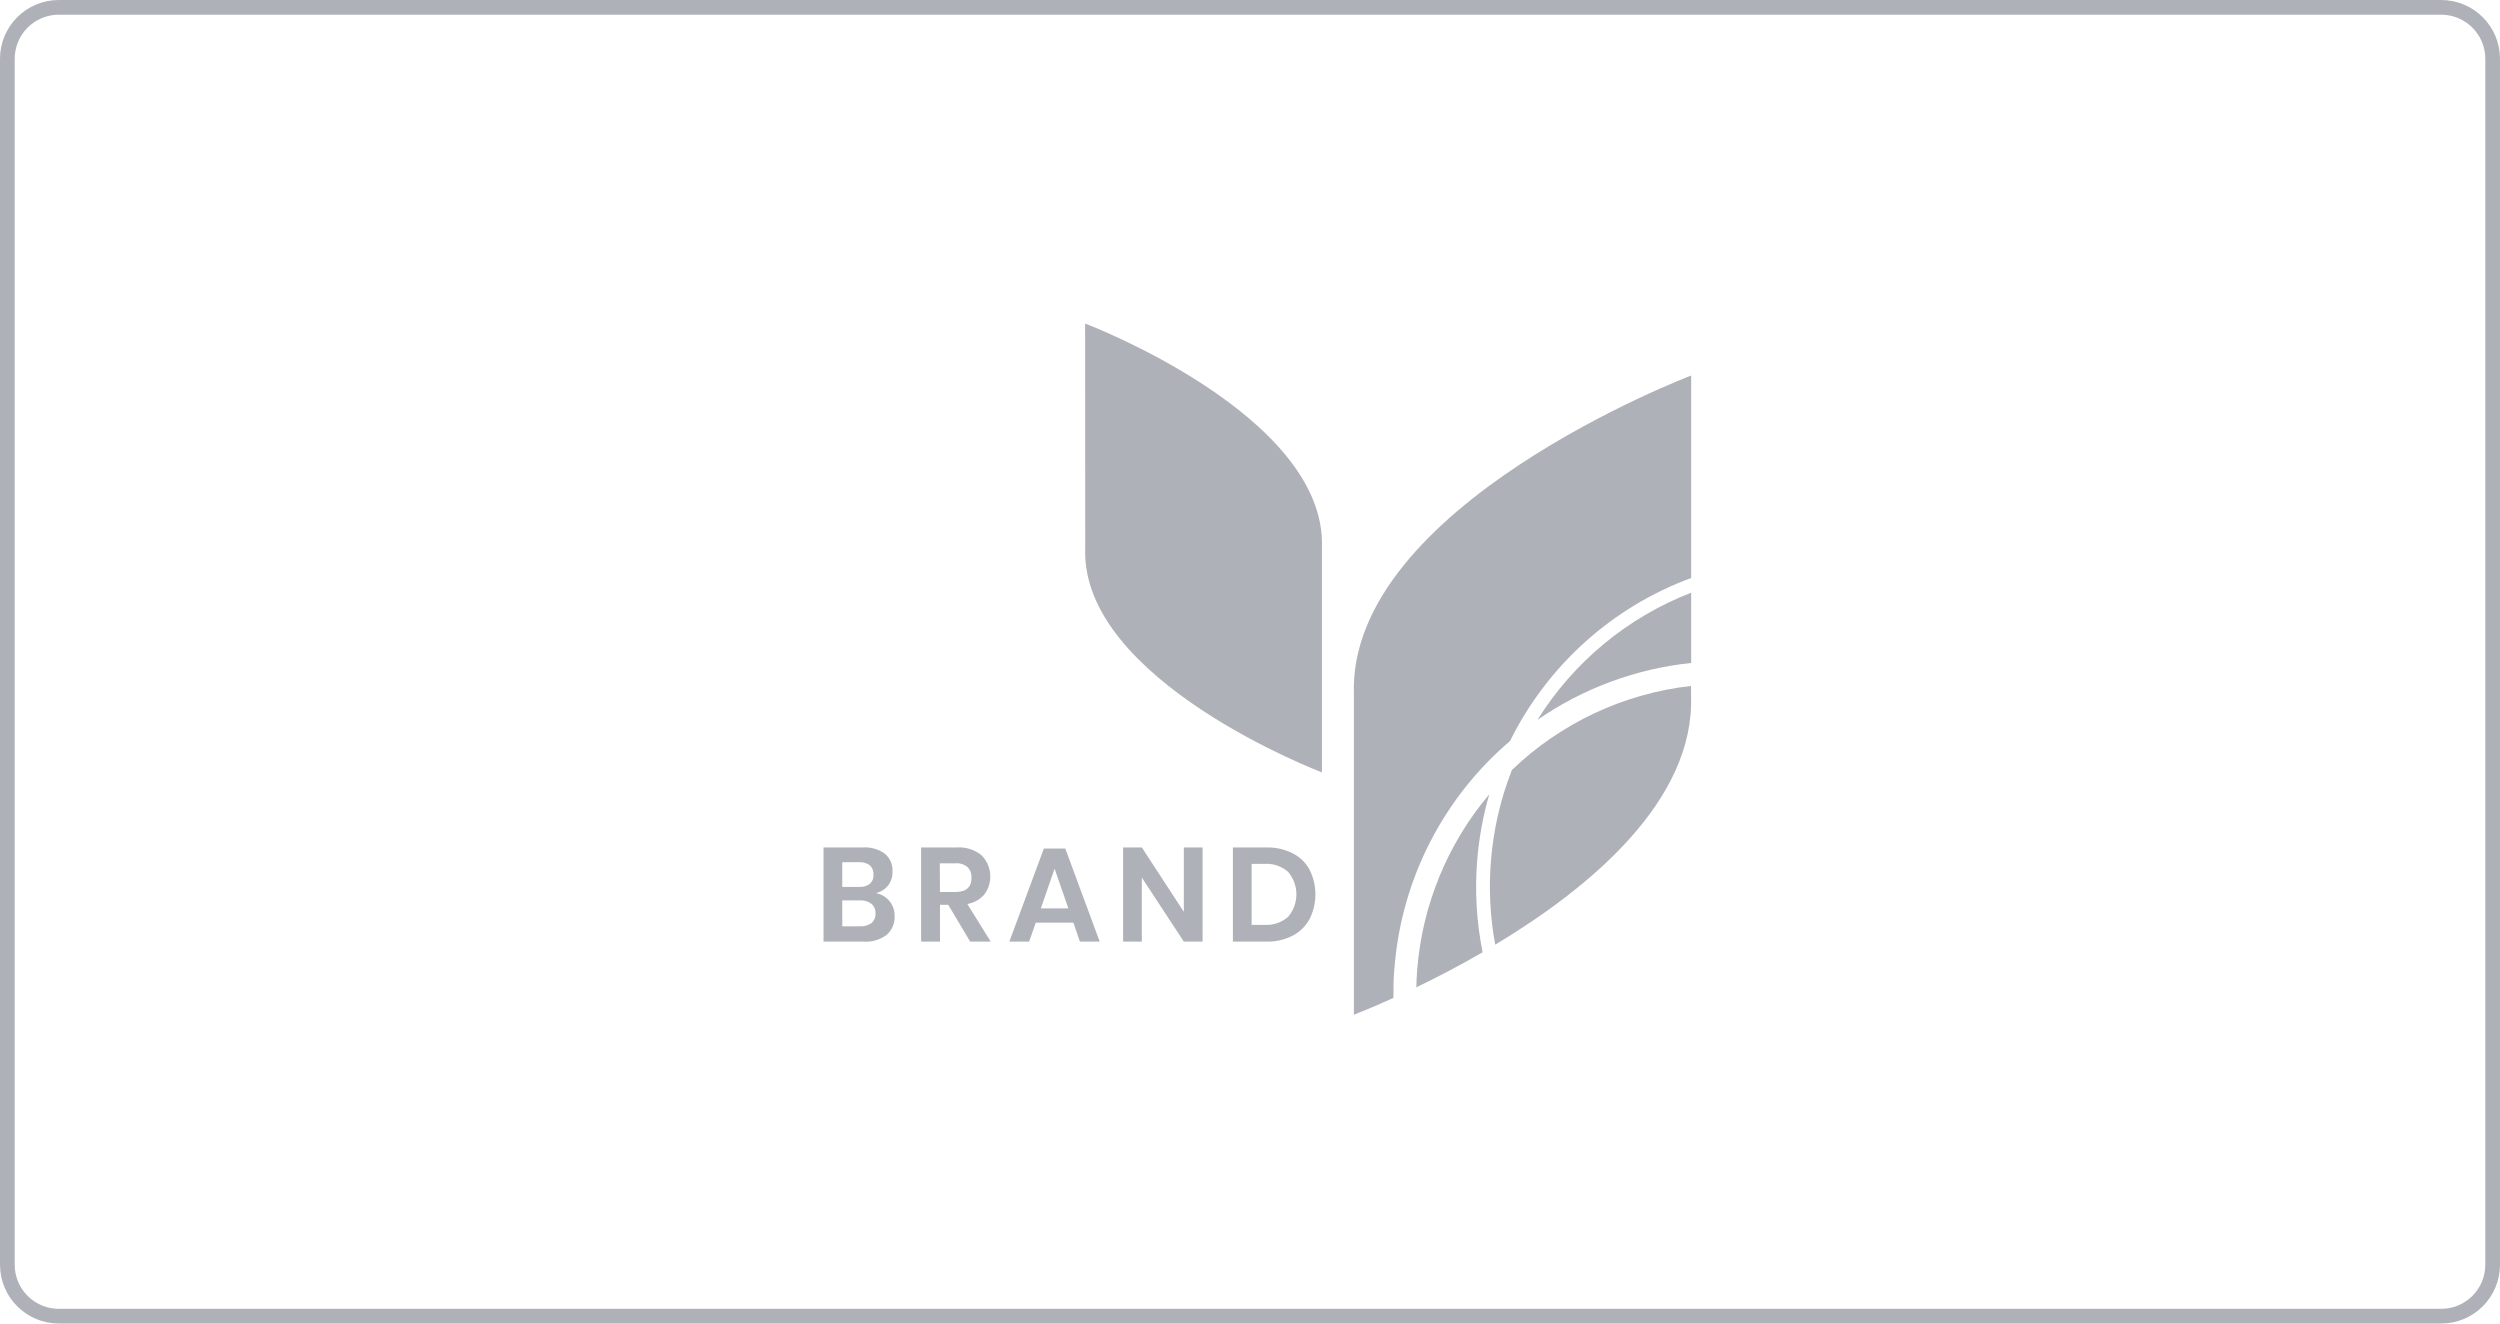
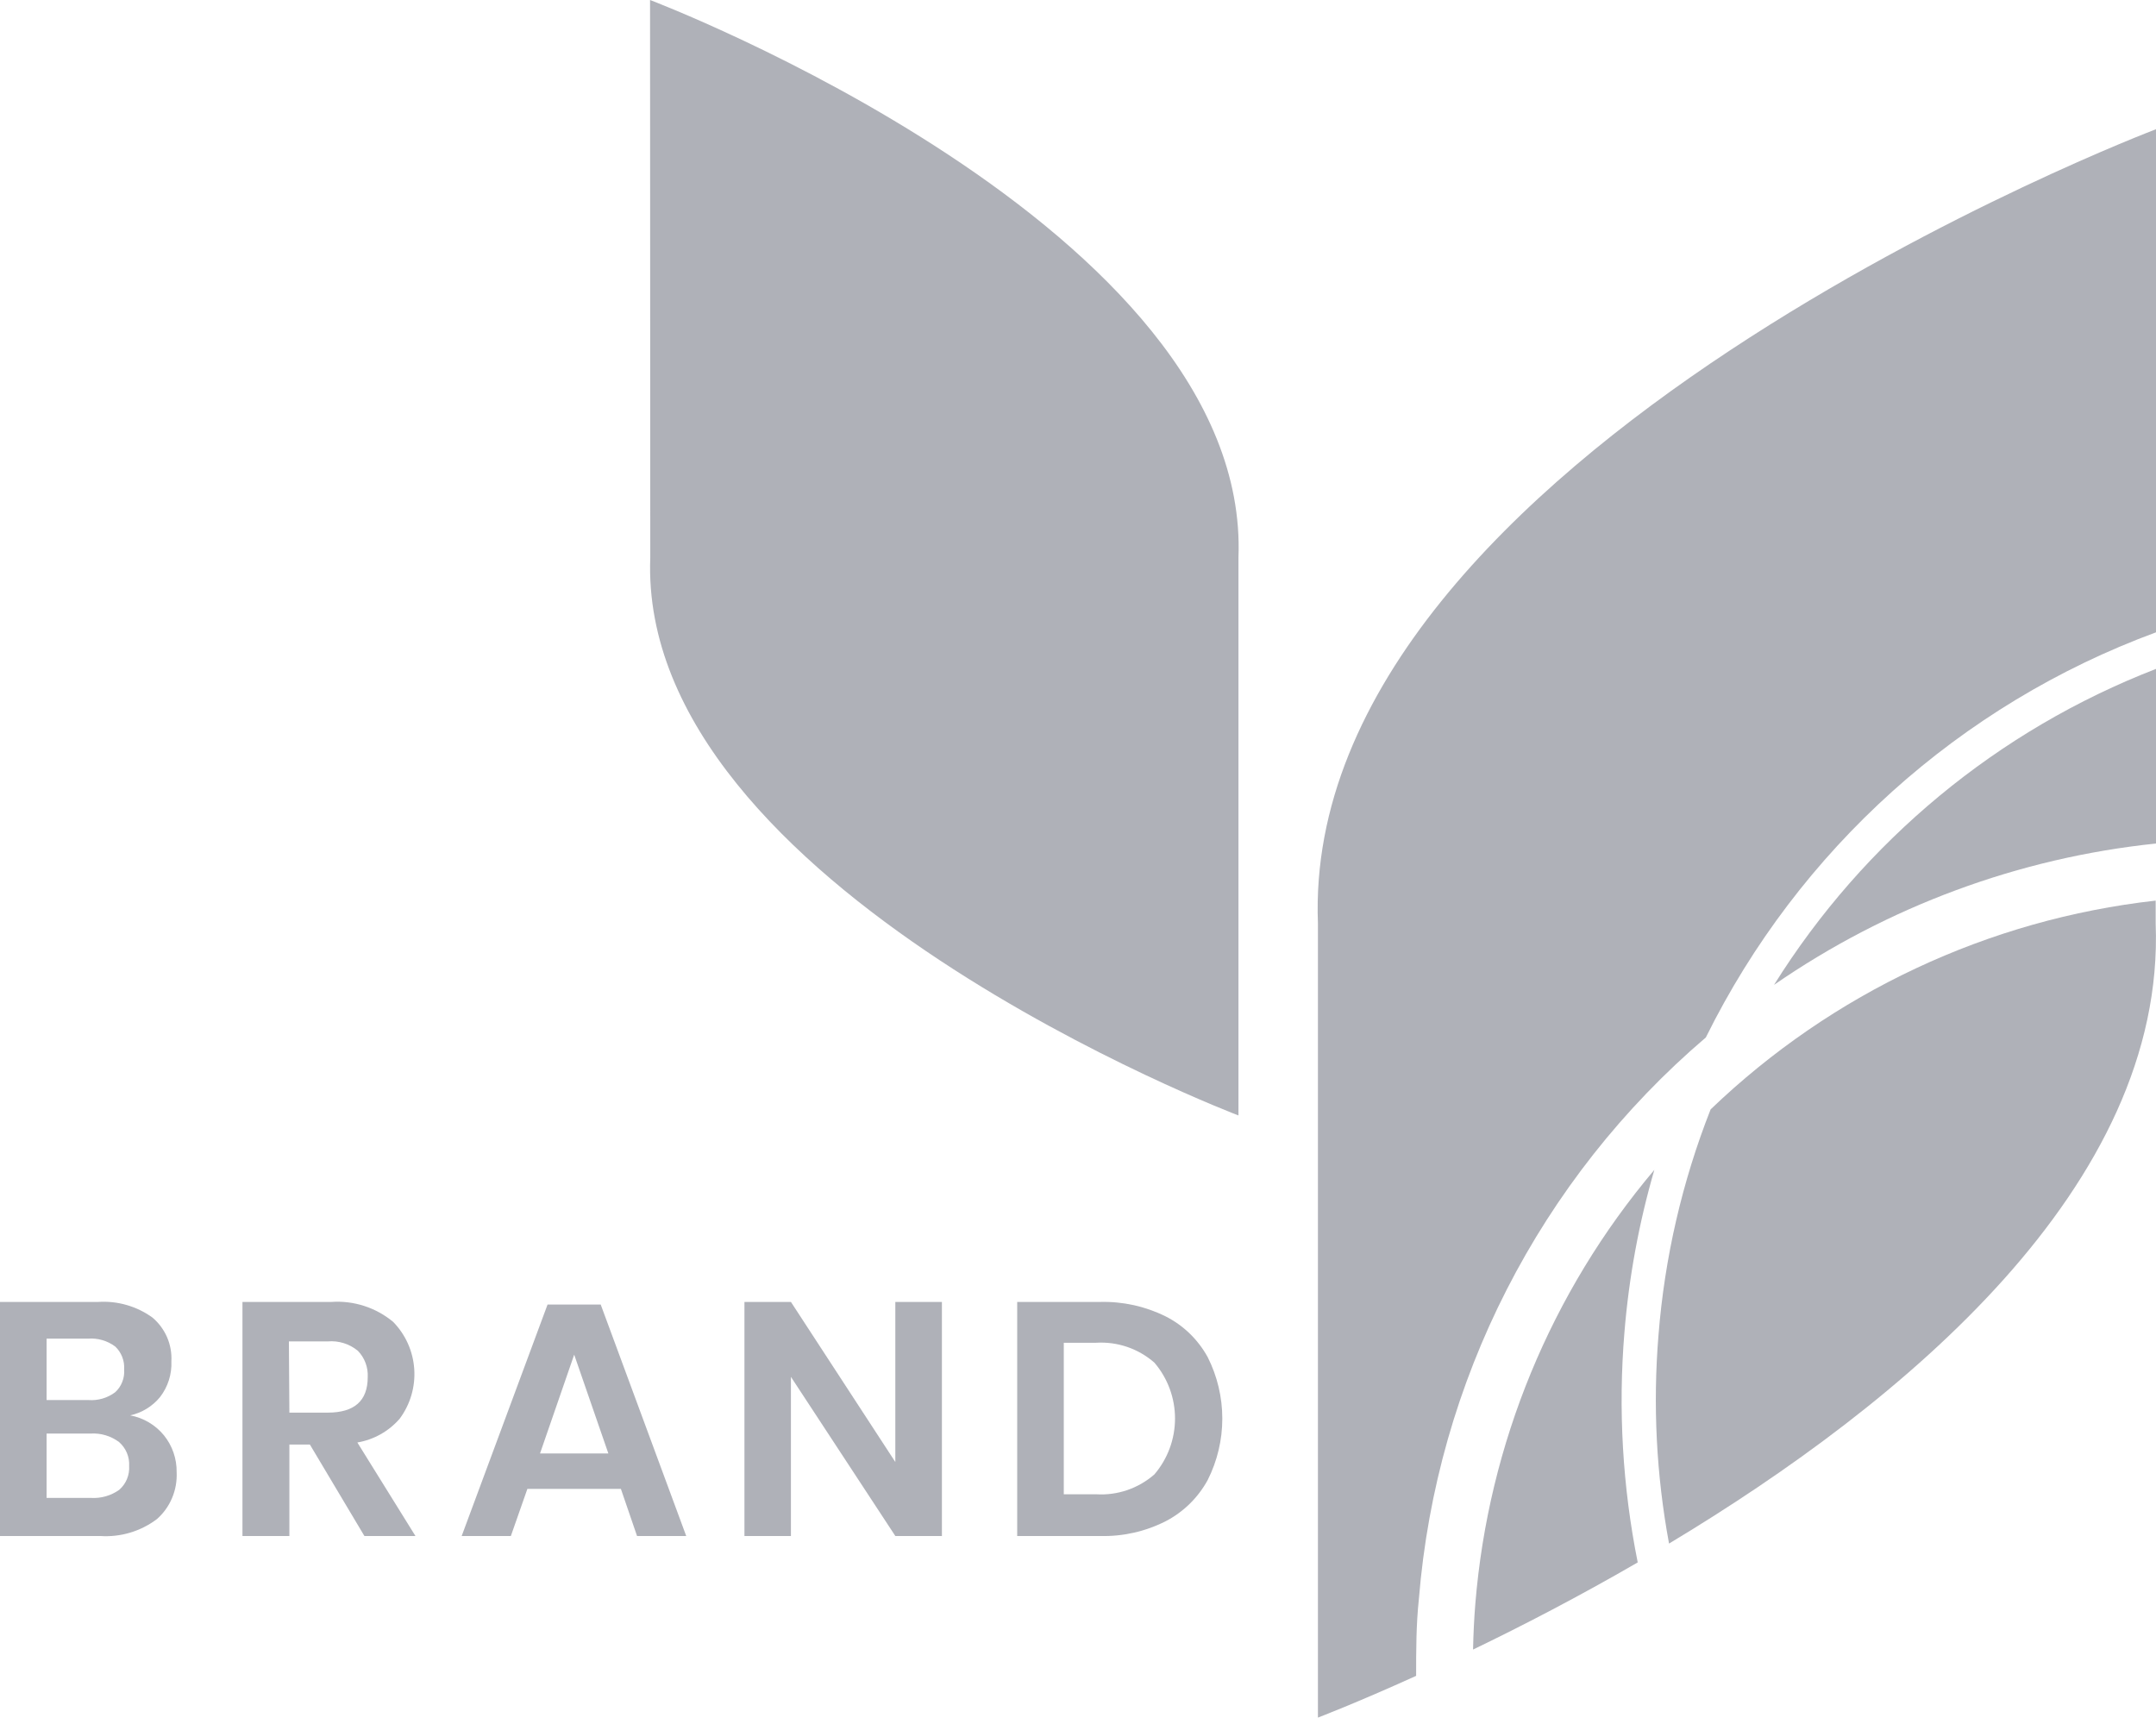
- <svg xmlns="http://www.w3.org/2000/svg" width="170" height="90" viewBox="0 0 170 90" fill="none">
-   <rect x="0.5" y="0.5" width="169" height="89" rx="3.5" stroke="#AFB1B8" />
-   <path d="M60.488 61.278C60.718 61.563 60.84 61.921 60.834 62.288C60.845 62.528 60.803 62.767 60.71 62.988C60.618 63.209 60.477 63.406 60.297 63.565C59.851 63.904 59.298 64.069 58.739 64.031H56V57.626H58.683C59.213 57.591 59.738 57.741 60.17 58.052C60.343 58.197 60.48 58.382 60.571 58.59C60.661 58.797 60.702 59.024 60.69 59.25C60.706 59.603 60.595 59.951 60.379 60.23C60.17 60.484 59.883 60.66 59.562 60.73C59.925 60.797 60.254 60.991 60.488 61.278V61.278ZM57.275 60.311H58.422C58.682 60.33 58.941 60.255 59.151 60.098C59.237 60.02 59.304 59.923 59.346 59.814C59.389 59.706 59.406 59.589 59.397 59.472C59.405 59.356 59.387 59.24 59.345 59.132C59.303 59.024 59.238 58.926 59.154 58.847C58.938 58.686 58.671 58.609 58.403 58.631H57.275V60.311ZM59.263 62.767C59.355 62.687 59.427 62.587 59.474 62.474C59.521 62.361 59.542 62.239 59.534 62.116C59.541 61.993 59.52 61.869 59.472 61.755C59.423 61.641 59.35 61.54 59.257 61.459C59.032 61.292 58.756 61.21 58.478 61.228H57.275V62.989H58.493C58.767 63.005 59.039 62.927 59.263 62.767V62.767Z" fill="#AFB1B8" />
-   <path d="M65.972 64.031L64.48 61.528H63.919V64.031H62.635V57.626H65.066C65.678 57.583 66.284 57.778 66.758 58.171C67.098 58.518 67.302 58.976 67.336 59.462C67.369 59.948 67.228 60.43 66.939 60.821C66.639 61.166 66.229 61.396 65.779 61.472L67.369 64.031H65.972ZM63.919 60.655H64.969C65.698 60.655 66.063 60.332 66.063 59.685C66.07 59.553 66.05 59.421 66.004 59.297C65.958 59.173 65.887 59.06 65.795 58.965C65.564 58.773 65.268 58.68 64.969 58.706H63.906L63.919 60.655Z" fill="#AFB1B8" />
-   <path d="M72.991 62.742H70.432L69.98 64.031H68.634L70.984 57.698H72.439L74.78 64.031H73.433L72.991 62.742ZM72.648 61.772L71.713 59.069L70.778 61.772H72.648Z" fill="#AFB1B8" />
-   <path d="M81.776 64.031H80.501L77.644 59.676V64.031H76.372V57.626H77.644L80.501 62.007V57.626H81.776V64.031Z" fill="#AFB1B8" />
-   <path d="M89.05 62.498C88.786 62.982 88.385 63.375 87.897 63.628C87.342 63.909 86.726 64.048 86.105 64.031H83.836V57.626H86.105C86.725 57.61 87.34 57.745 87.897 58.021C88.385 58.267 88.787 58.657 89.05 59.138C89.312 59.658 89.449 60.234 89.449 60.818C89.449 61.402 89.312 61.977 89.05 62.498V62.498ZM87.591 62.345C87.955 61.919 88.155 61.377 88.155 60.816C88.155 60.255 87.955 59.713 87.591 59.288C87.151 58.902 86.578 58.707 85.996 58.743H85.111V62.889H85.996C86.578 62.926 87.151 62.73 87.591 62.345Z" fill="#AFB1B8" />
-   <path d="M73.789 22C73.789 22 90.24 28.236 89.891 37.26V52.523C89.891 52.523 73.452 46.284 73.795 37.26L73.789 22Z" fill="#AFB1B8" />
-   <path d="M104.548 48.95C107.655 46.803 111.249 45.473 115 45.082V40.304C110.677 41.977 107.01 45.01 104.548 48.95V48.95Z" fill="#AFB1B8" />
-   <path d="M102.681 50.389C105.224 45.248 109.633 41.281 115 39.303V25.536C115 25.536 91.571 34.419 92.066 47.27V69C92.066 69 93.11 68.603 94.753 67.858C94.753 67.163 94.753 66.463 94.828 65.758C95.312 59.793 98.137 54.264 102.681 50.389V50.389Z" fill="#AFB1B8" />
-   <path d="M100.453 58.462C100.576 56.955 100.85 55.464 101.272 54.012C98.443 57.359 96.73 61.512 96.373 65.887C96.339 66.3 96.32 66.713 96.311 67.138C97.641 66.497 99.19 65.696 100.817 64.754C100.402 62.684 100.279 60.566 100.453 58.462V58.462Z" fill="#AFB1B8" />
-   <path d="M101.384 58.54C101.228 60.444 101.326 62.36 101.674 64.238C108.075 60.392 115.268 54.45 114.991 47.27V46.644C110.417 47.157 106.138 49.165 102.812 52.357C102.033 54.336 101.552 56.419 101.384 58.54V58.54Z" fill="#AFB1B8" />
+ <svg xmlns="http://www.w3.org/2000/svg" width="59" height="47" viewBox="0 0 59 47" fill="none">
+   <path d="M4.488 39.278C4.718 39.563 4.84 39.921 4.834 40.288C4.845 40.528 4.803 40.767 4.71 40.988C4.618 41.209 4.477 41.406 4.298 41.565C3.851 41.904 3.298 42.069 2.739 42.031H0V35.626H2.683C3.213 35.591 3.738 35.741 4.17 36.052C4.343 36.197 4.48 36.382 4.571 36.589C4.661 36.797 4.702 37.024 4.69 37.25C4.706 37.603 4.595 37.951 4.379 38.23C4.17 38.484 3.883 38.66 3.562 38.73C3.925 38.797 4.254 38.991 4.488 39.278ZM1.275 38.311H2.421C2.682 38.33 2.941 38.255 3.151 38.098C3.237 38.02 3.304 37.923 3.346 37.814C3.389 37.706 3.406 37.589 3.397 37.472C3.405 37.356 3.387 37.24 3.345 37.132C3.303 37.024 3.238 36.926 3.154 36.847C2.938 36.685 2.671 36.609 2.403 36.631H1.275V38.311ZM3.263 40.767C3.355 40.687 3.427 40.587 3.474 40.474C3.521 40.361 3.542 40.238 3.534 40.116C3.541 39.993 3.52 39.869 3.472 39.755C3.423 39.641 3.35 39.54 3.257 39.459C3.032 39.292 2.756 39.21 2.478 39.228H1.275V40.989H2.493C2.767 41.005 3.039 40.927 3.263 40.767Z" fill="#AFB1B8" />
+   <path d="M9.972 42.031L8.48 39.528H7.919V42.031H6.635V35.626H9.066C9.678 35.583 10.284 35.778 10.758 36.171C11.098 36.518 11.303 36.976 11.336 37.462C11.369 37.948 11.228 38.43 10.938 38.821C10.639 39.166 10.229 39.396 9.779 39.472L11.369 42.031H9.972ZM7.919 38.655H8.969C9.698 38.655 10.063 38.332 10.063 37.685C10.07 37.553 10.05 37.421 10.004 37.297C9.958 37.173 9.887 37.06 9.795 36.965C9.564 36.773 9.268 36.68 8.969 36.706H7.906L7.919 38.655Z" fill="#AFB1B8" />
+   <path d="M16.991 40.742H14.432L13.98 42.031H12.634L14.984 35.698H16.439L18.779 42.031H17.433L16.991 40.742ZM16.648 39.772L15.713 37.069L14.778 39.772H16.648Z" fill="#AFB1B8" />
+   <path d="M25.776 42.031H24.501L21.644 37.676V42.031H20.372V35.626H21.644L24.501 40.007V35.626H25.776V42.031Z" fill="#AFB1B8" />
+   <path d="M33.05 40.498C32.786 40.982 32.385 41.375 31.897 41.628C31.342 41.909 30.726 42.048 30.105 42.031H27.836V35.626H30.105C30.725 35.61 31.34 35.745 31.897 36.021C32.385 36.267 32.786 36.657 33.05 37.138C33.312 37.658 33.449 38.234 33.449 38.818C33.449 39.402 33.312 39.977 33.05 40.498ZM31.591 40.345C31.955 39.919 32.155 39.377 32.155 38.816C32.155 38.255 31.955 37.713 31.591 37.288C31.151 36.902 30.578 36.707 29.996 36.743H29.111V40.889H29.996C30.578 40.926 31.151 40.73 31.591 40.345Z" fill="#AFB1B8" />
+   <path d="M17.789 0C17.789 0 34.24 6.236 33.891 15.26V30.523C33.891 30.523 17.452 24.284 17.795 15.26L17.789 0Z" fill="#AFB1B8" />
+   <path d="M48.547 26.95C51.654 24.803 55.248 23.473 59 23.082V18.304C54.677 19.977 51.01 23.01 48.547 26.95Z" fill="#AFB1B8" />
+   <path d="M46.681 28.389C49.224 23.248 53.633 19.28 59 17.303V3.536C59 3.536 35.571 12.419 36.066 25.269V47C36.066 47 37.11 46.603 38.753 45.858C38.753 45.163 38.753 44.462 38.828 43.758C39.312 37.792 42.137 32.264 46.681 28.389Z" fill="#AFB1B8" />
+   <path d="M44.453 36.462C44.576 34.955 44.85 33.464 45.272 32.012C42.443 35.359 40.73 39.512 40.373 43.887C40.339 44.3 40.32 44.713 40.311 45.138C41.642 44.497 43.191 43.696 44.817 42.754C44.402 40.684 44.279 38.566 44.453 36.462Z" fill="#AFB1B8" />
+   <path d="M45.385 36.54C45.229 38.444 45.326 40.36 45.674 42.238C52.075 38.392 59.268 32.45 58.991 25.269V24.644C54.417 25.157 50.139 27.165 46.812 30.357C46.033 32.336 45.552 34.419 45.385 36.54Z" fill="#AFB1B8" />
</svg>
